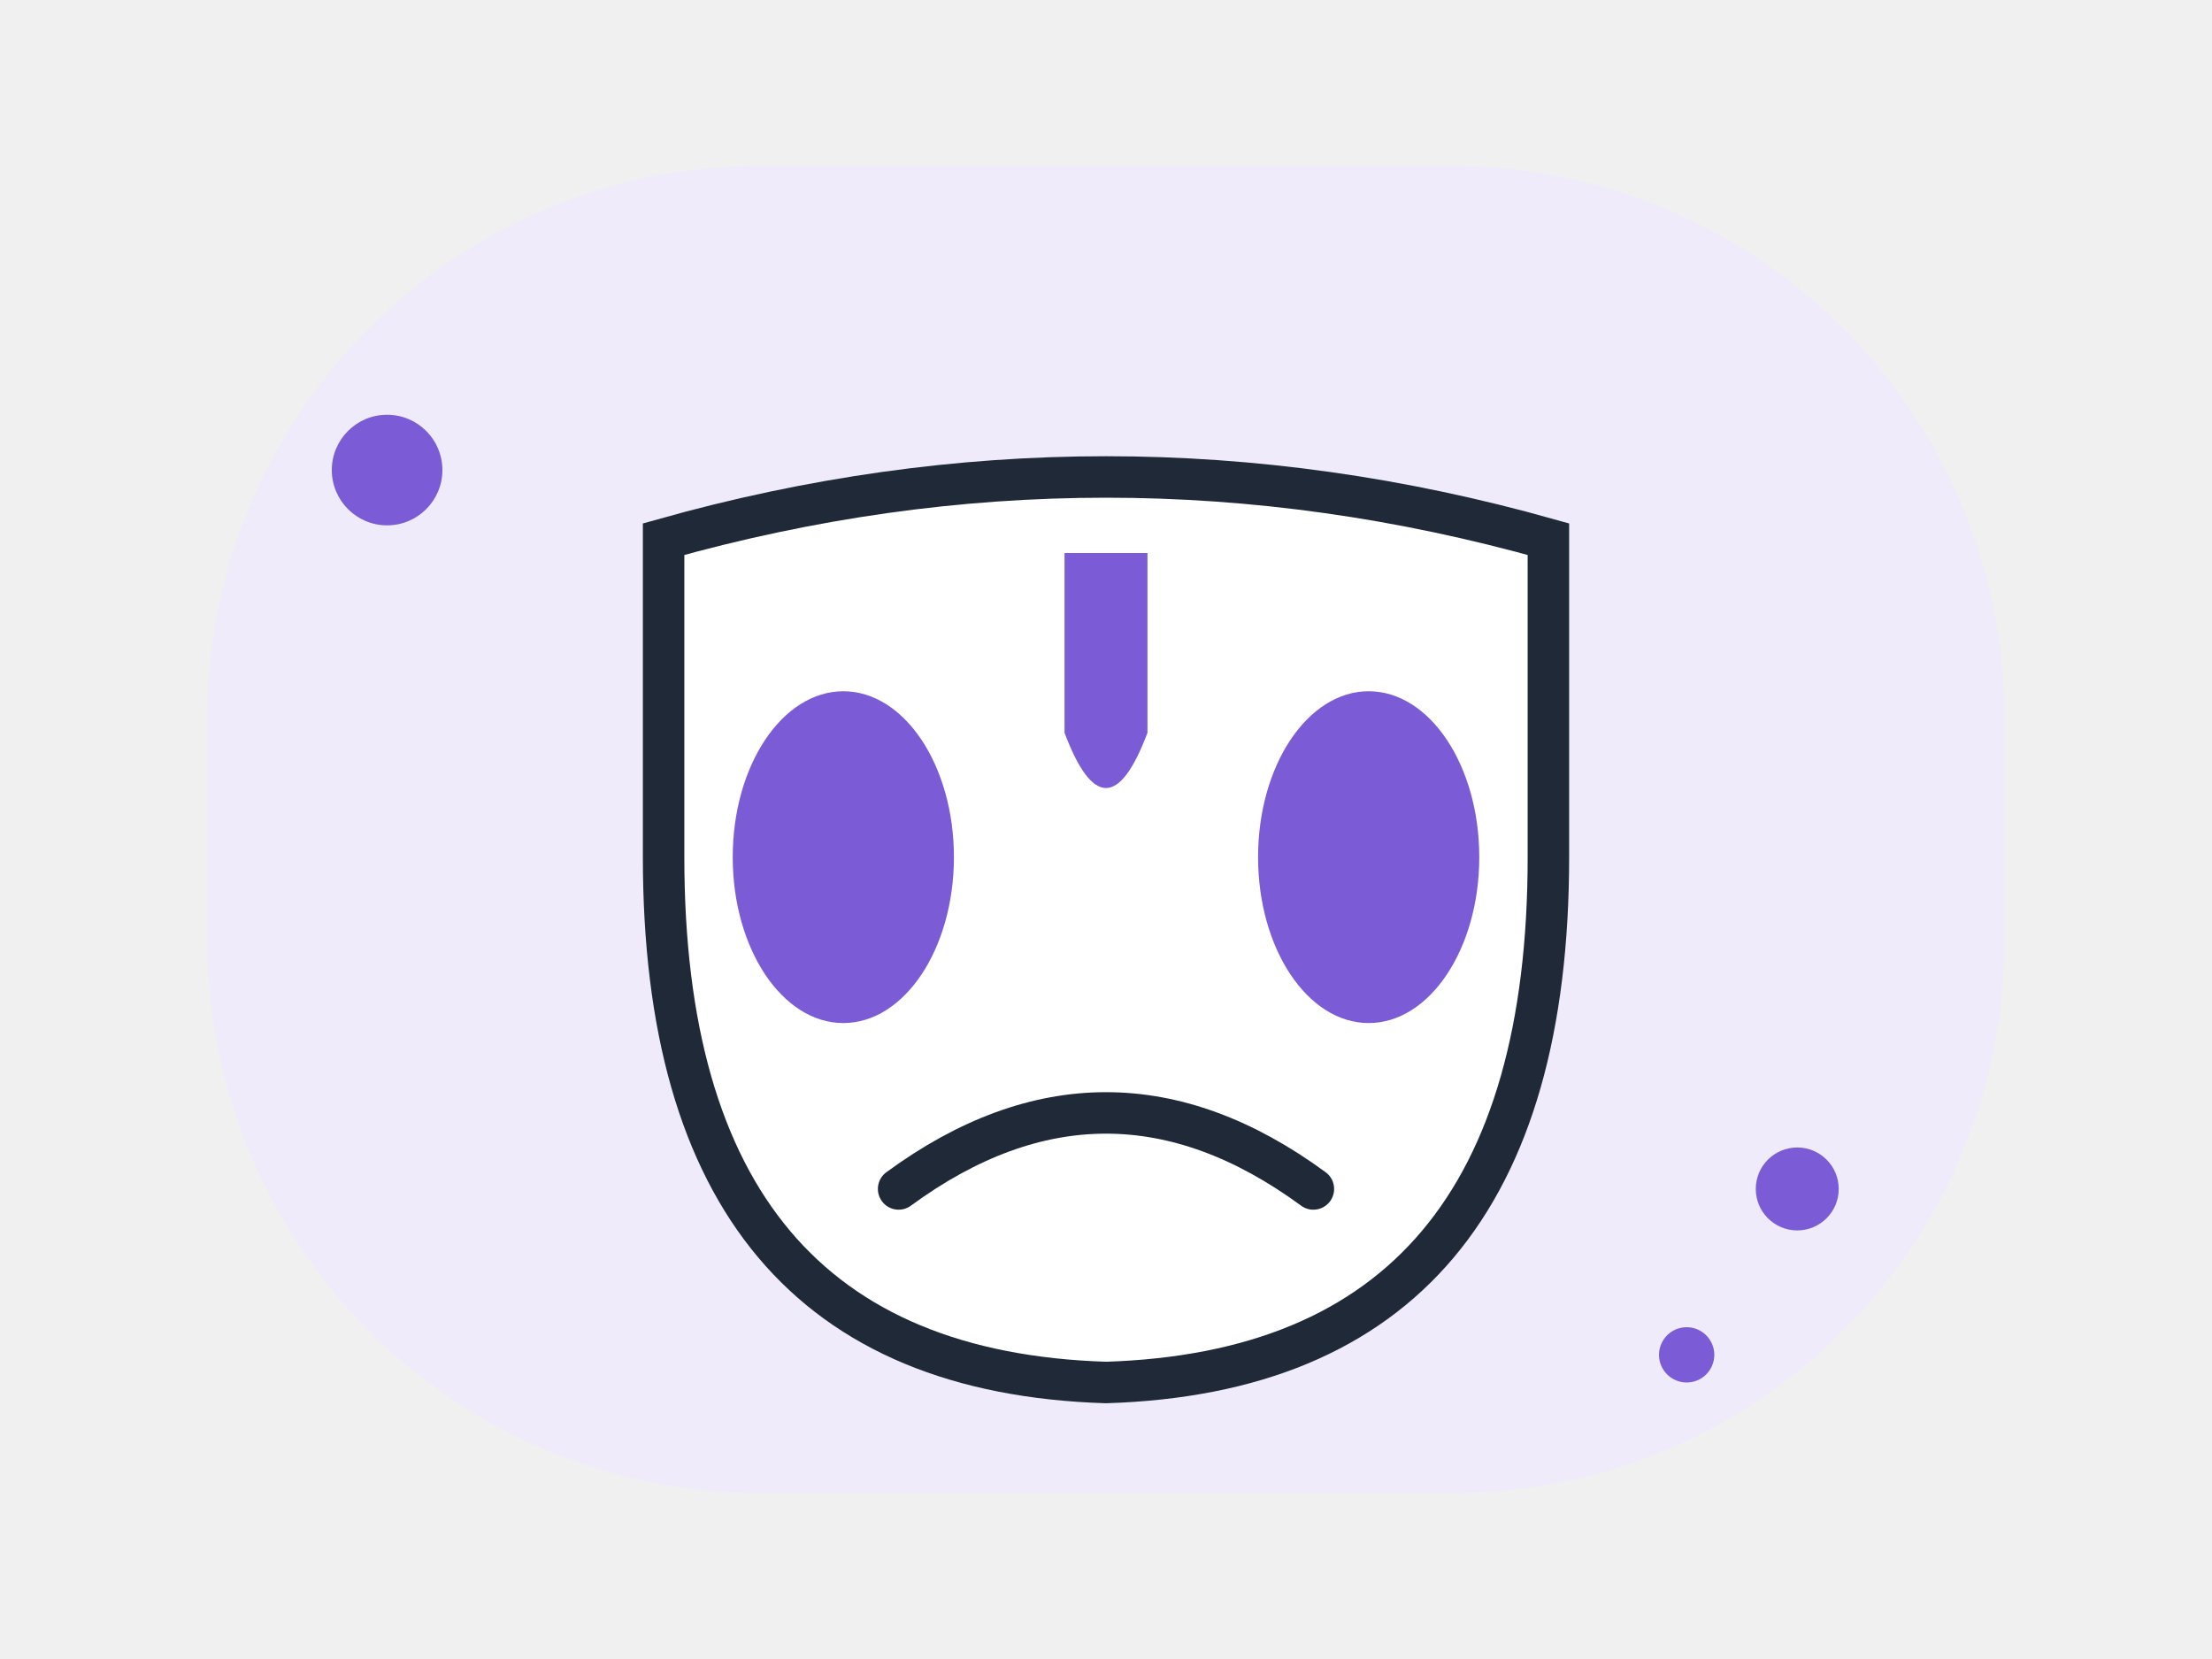
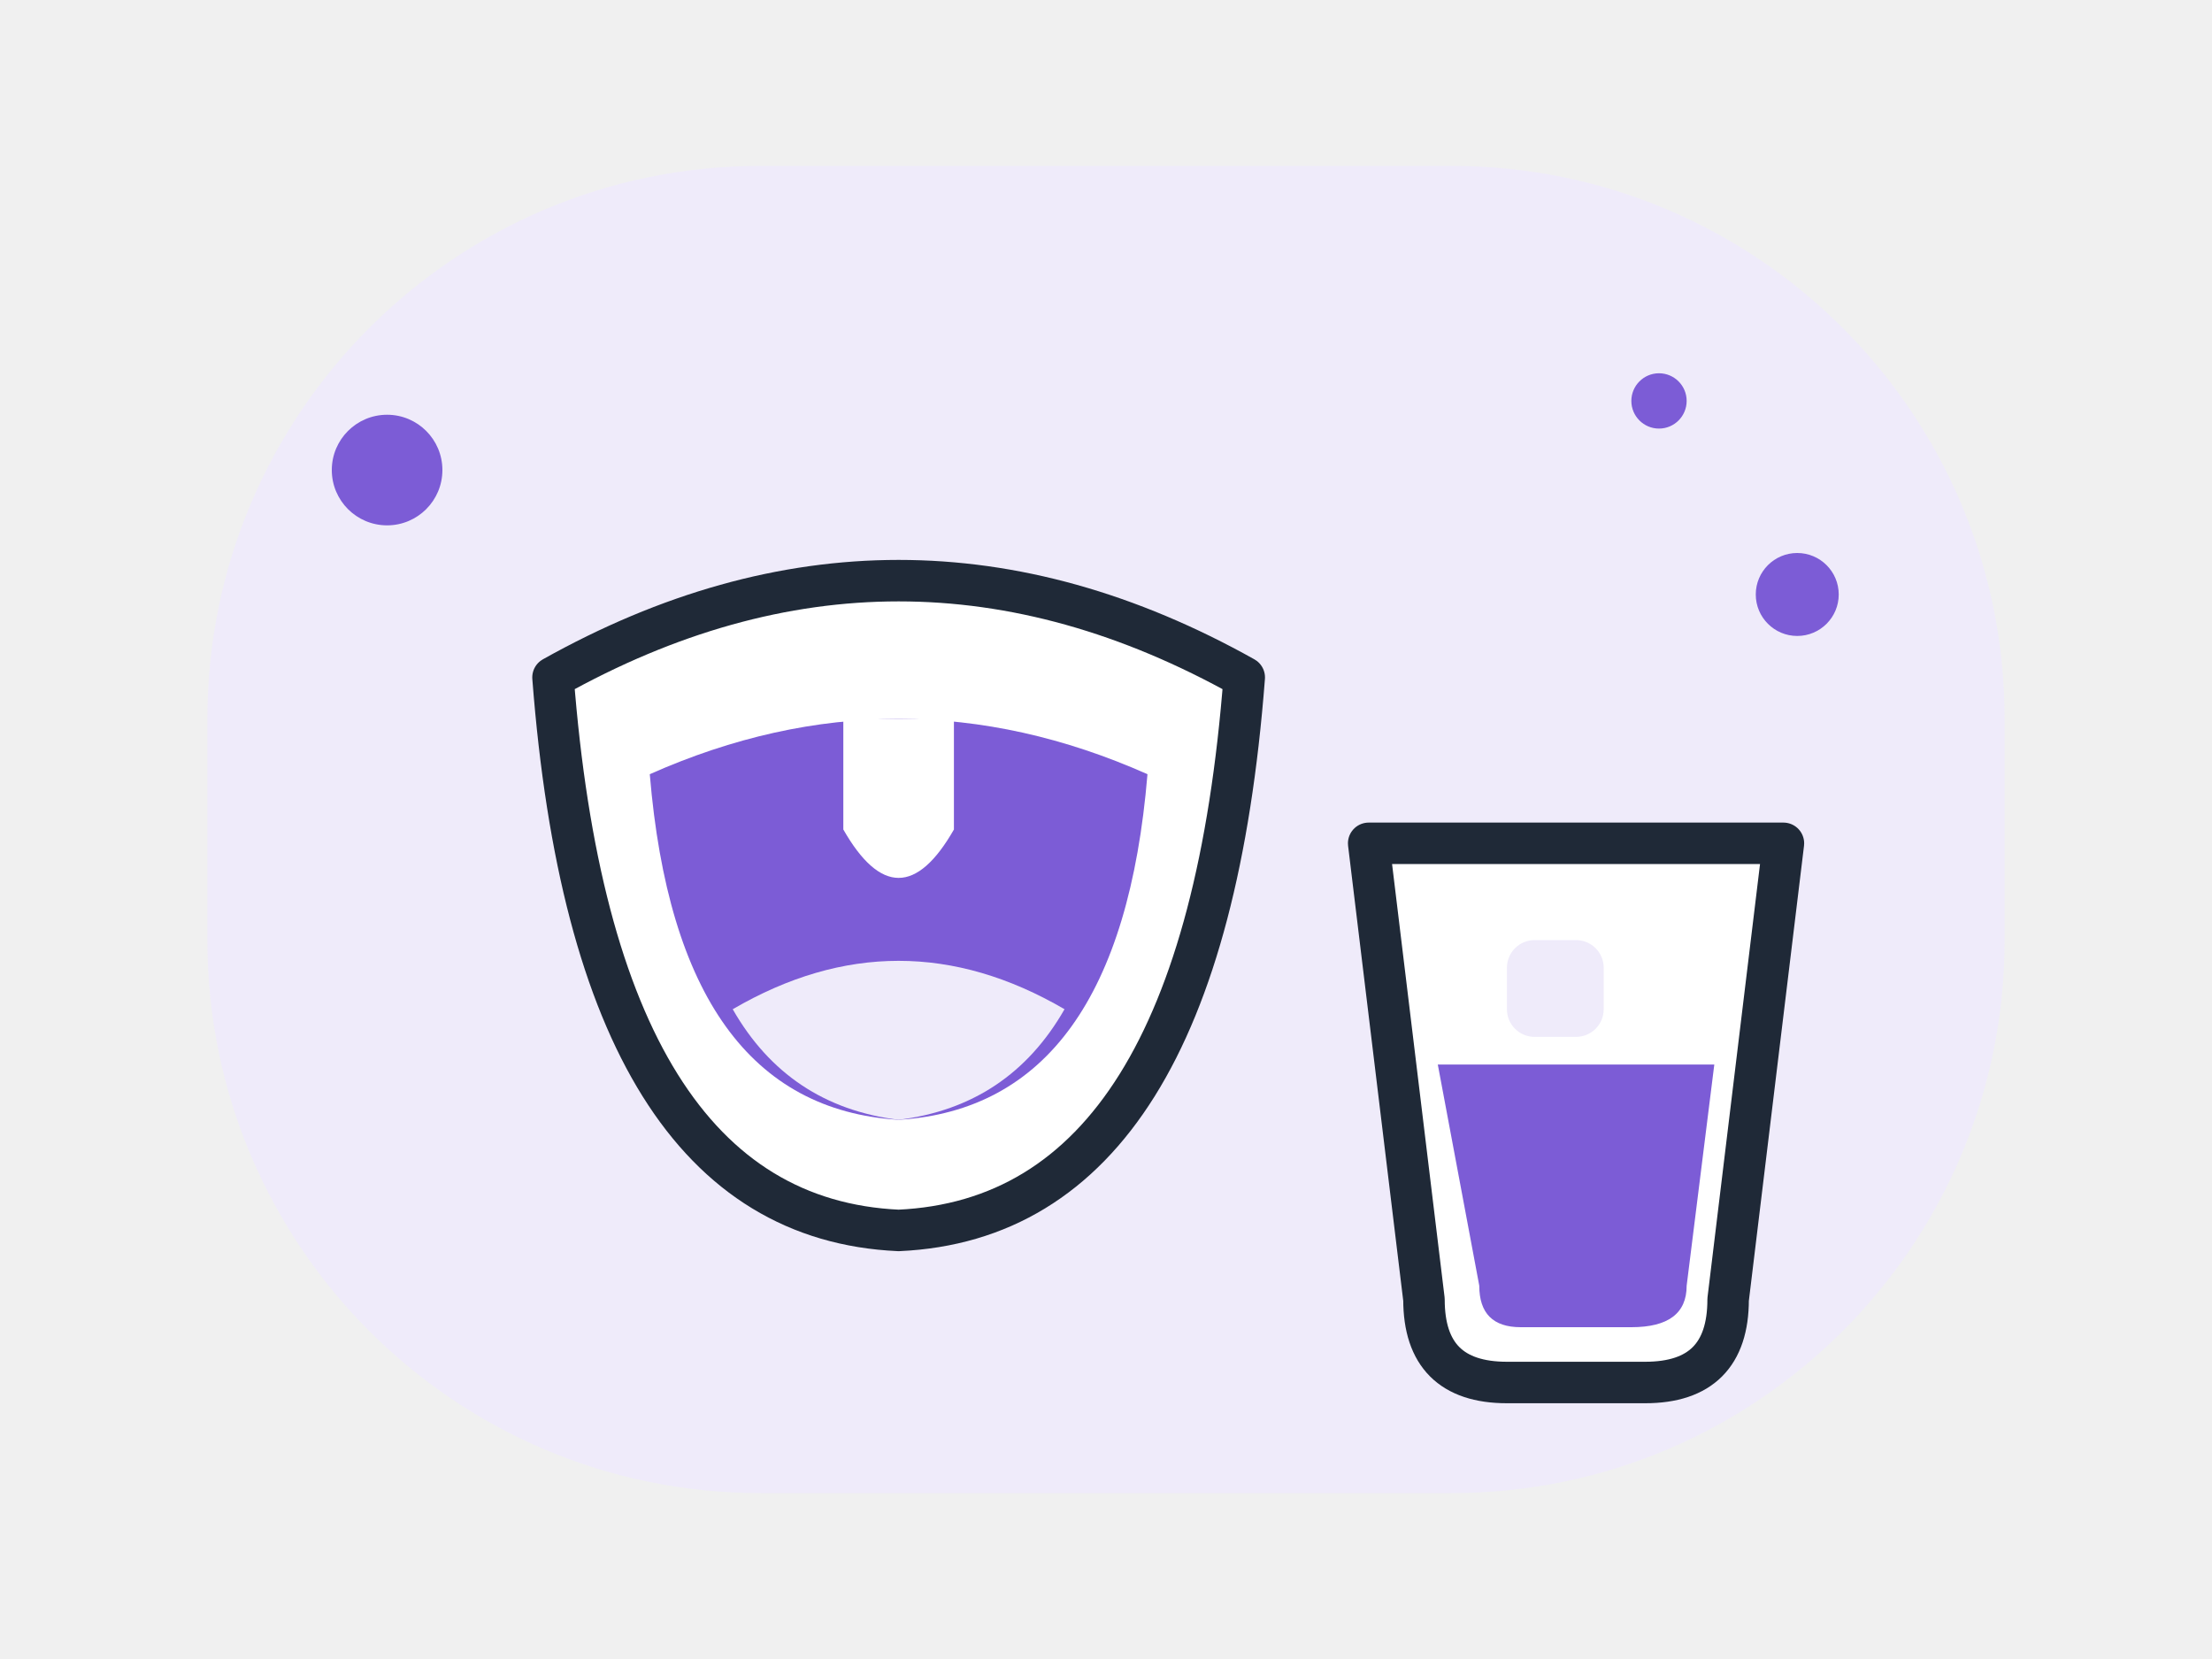
<svg xmlns="http://www.w3.org/2000/svg" viewBox="0 0 160 120">
  <rect x="15" y="12" width="130" height="96" rx="40" fill="#EFEBFA" />
-   <path d="M48 39 Q80 30 112 39 V62 Q112 99 80 100 Q48 99 48 62Z" fill="#FFFFFF" stroke="#1F2937" stroke-width="3" />
-   <path d="M77 40 V53 Q80 61 83 53 V40" fill="#7C5CD6" />
-   <ellipse cx="61" cy="62" rx="8" ry="12" fill="#7C5CD6" />
-   <ellipse cx="99" cy="62" rx="8" ry="12" fill="#7C5CD6" />
-   <path d="M65 86 Q80 75 95 86" fill="none" stroke="#1F2937" stroke-width="3" stroke-linecap="round" />
+   <path d="M40 49Q65 35 90 49Q87 88 65 89Q43 88 40 49Z" fill="#FFFFFF" stroke="#1F2937" stroke-width="3" stroke-linejoin="round" />
+   <path d="M47 56Q65 48 83 56Q81 80 65 81Q49 80 47 56Z" fill="#7C5CD6" />
+   <path d="M61 52V60Q65 67 69 60V52Z" fill="#FFFFFF" />
+   <path d="M53 73Q65 66 77 73Q73 80 65 81Q57 80 53 73Z" fill="#EFEBFA" />
+   <path d="M99 61H129L125 94Q125 100 119 100H109Q103 100 103 94Z" fill="#FFFFFF" stroke="#1F2937" stroke-width="3" stroke-linejoin="round" />
+   <path d="M104 77H124L122 93Q122 96 118 96H110Q107 96 107 93Z" fill="#7C5CD6" />
+   <rect x="109" y="68" width="7" height="7" rx="2" fill="#EFEBFA" />
  <circle cx="28" cy="34" r="4" fill="#7C5CD6" />
-   <circle cx="130" cy="86" r="3" fill="#7C5CD6" />
-   <circle cx="122" cy="98" r="2" fill="#7C5CD6" />
+   <circle cx="130" cy="43" r="3" fill="#7C5CD6" />
+   <circle cx="120" cy="29" r="2" fill="#7C5CD6" />
</svg>
